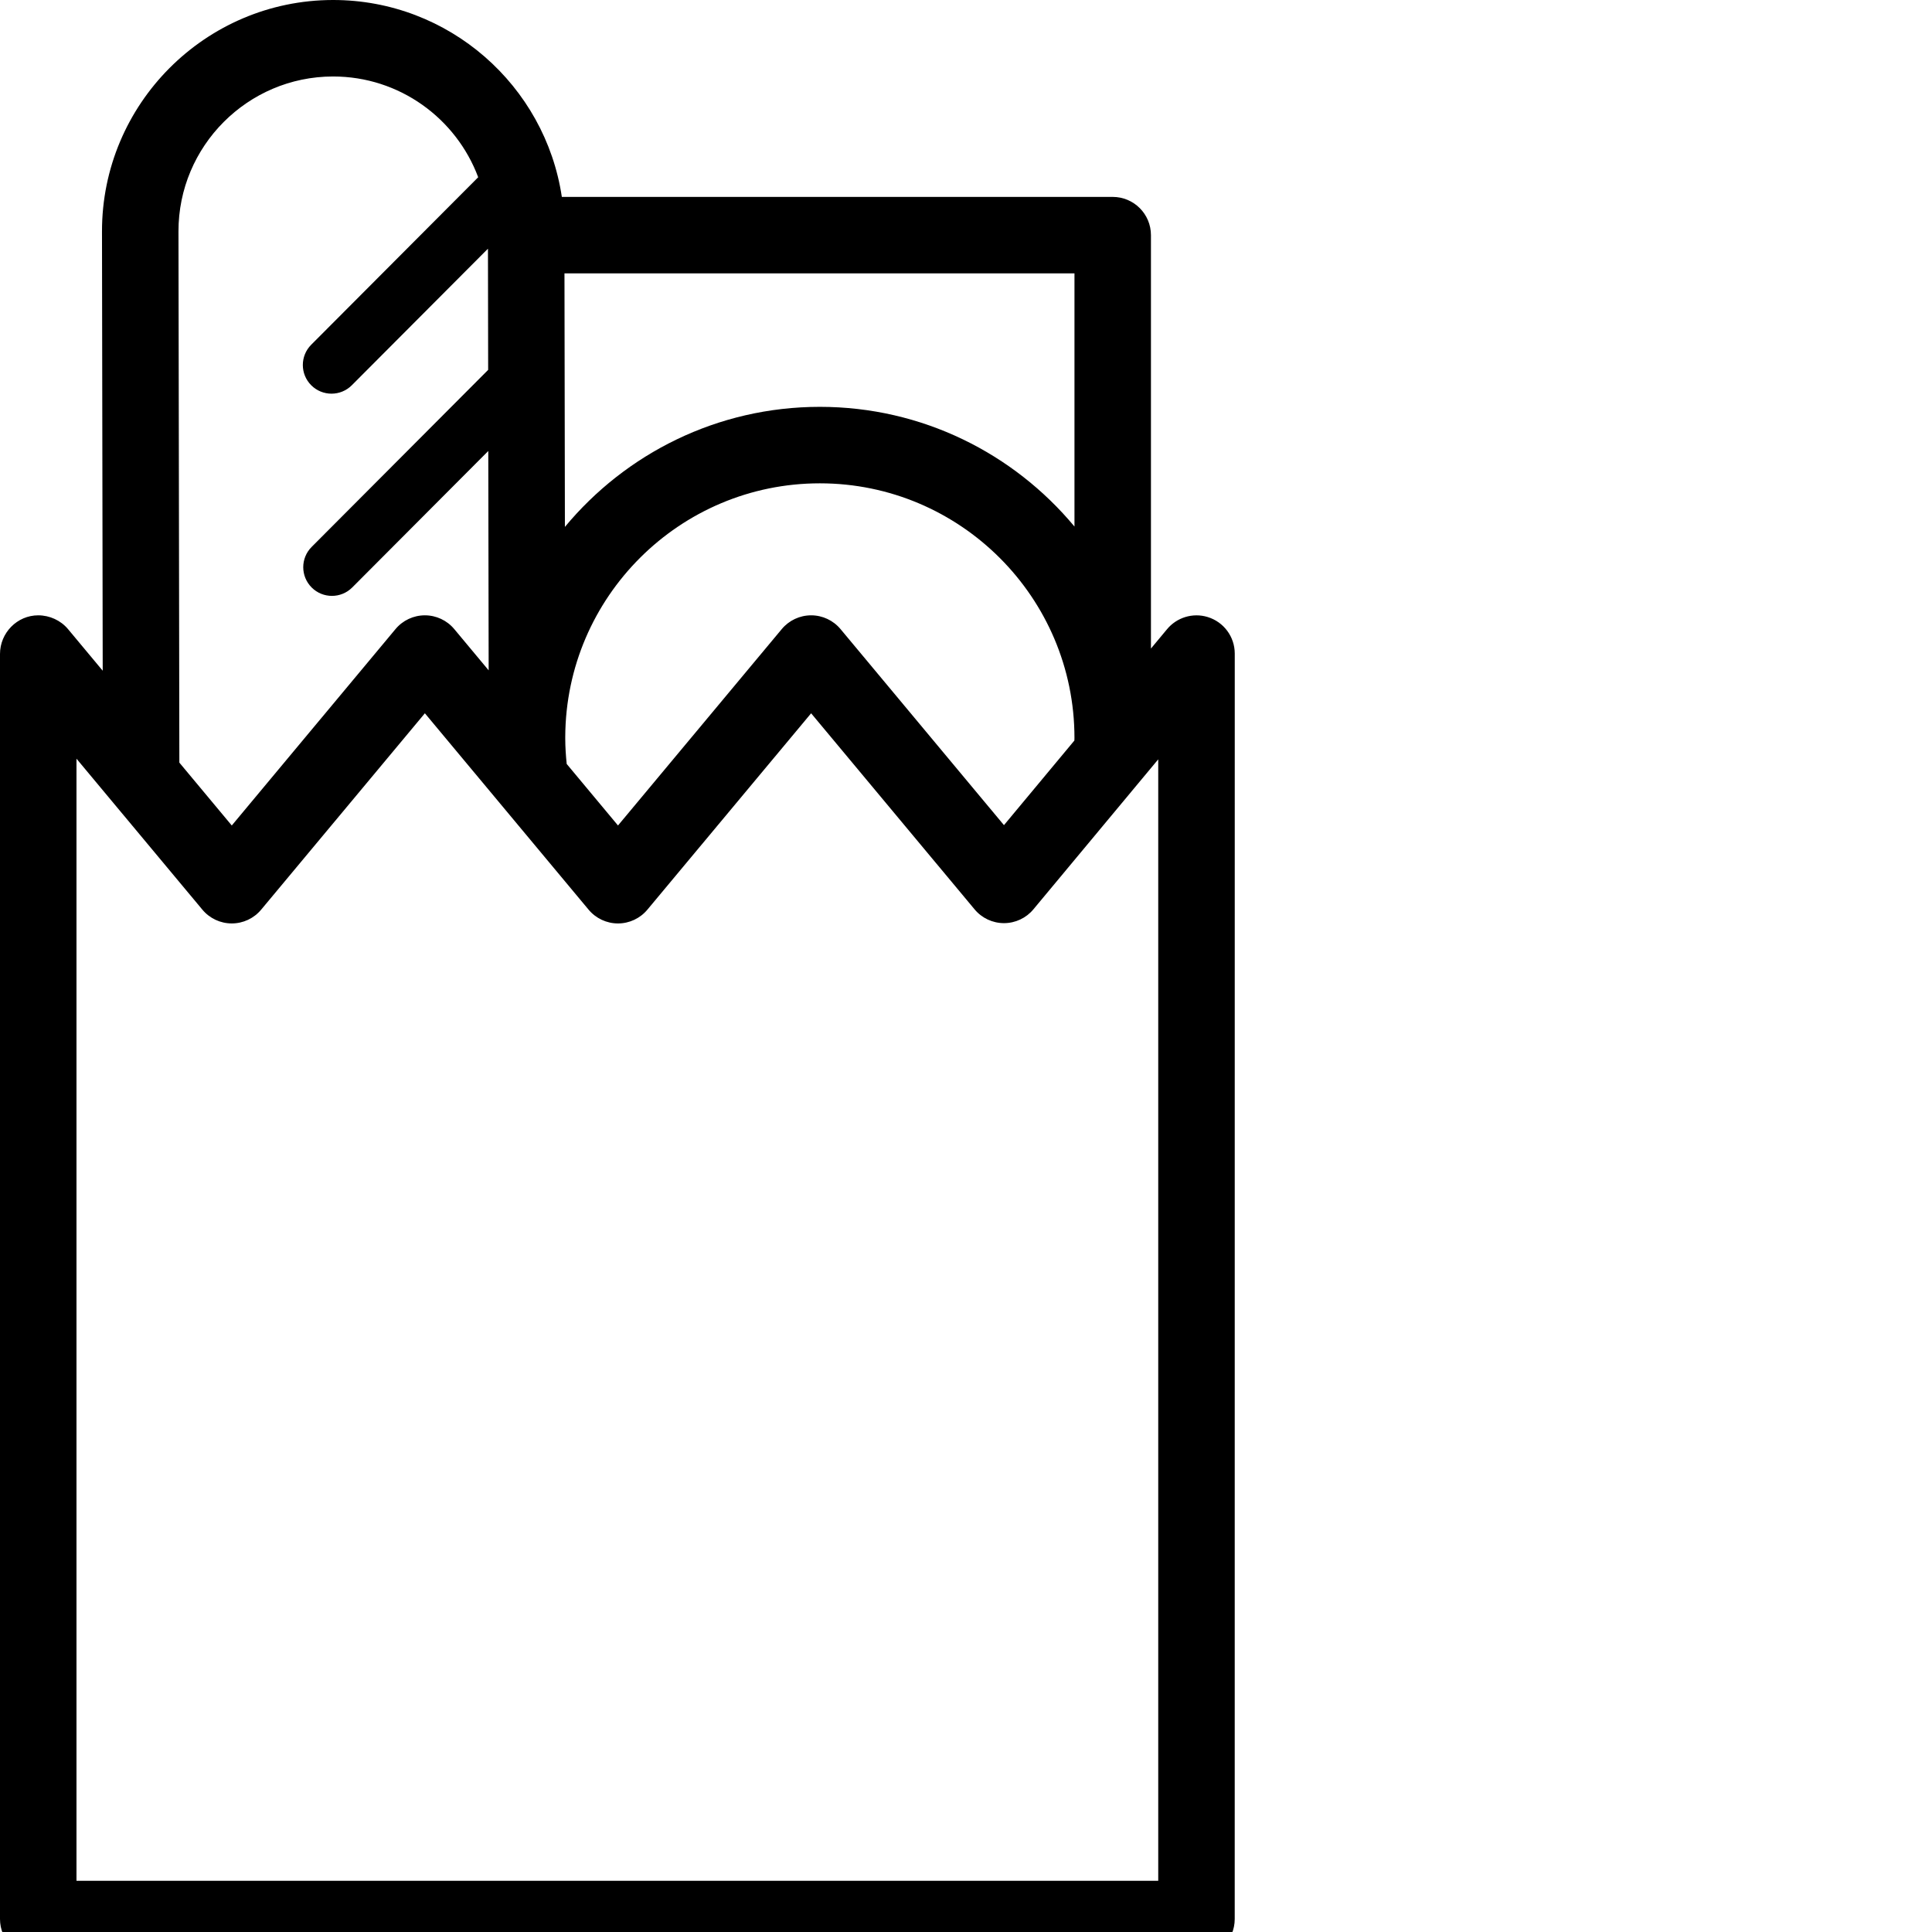
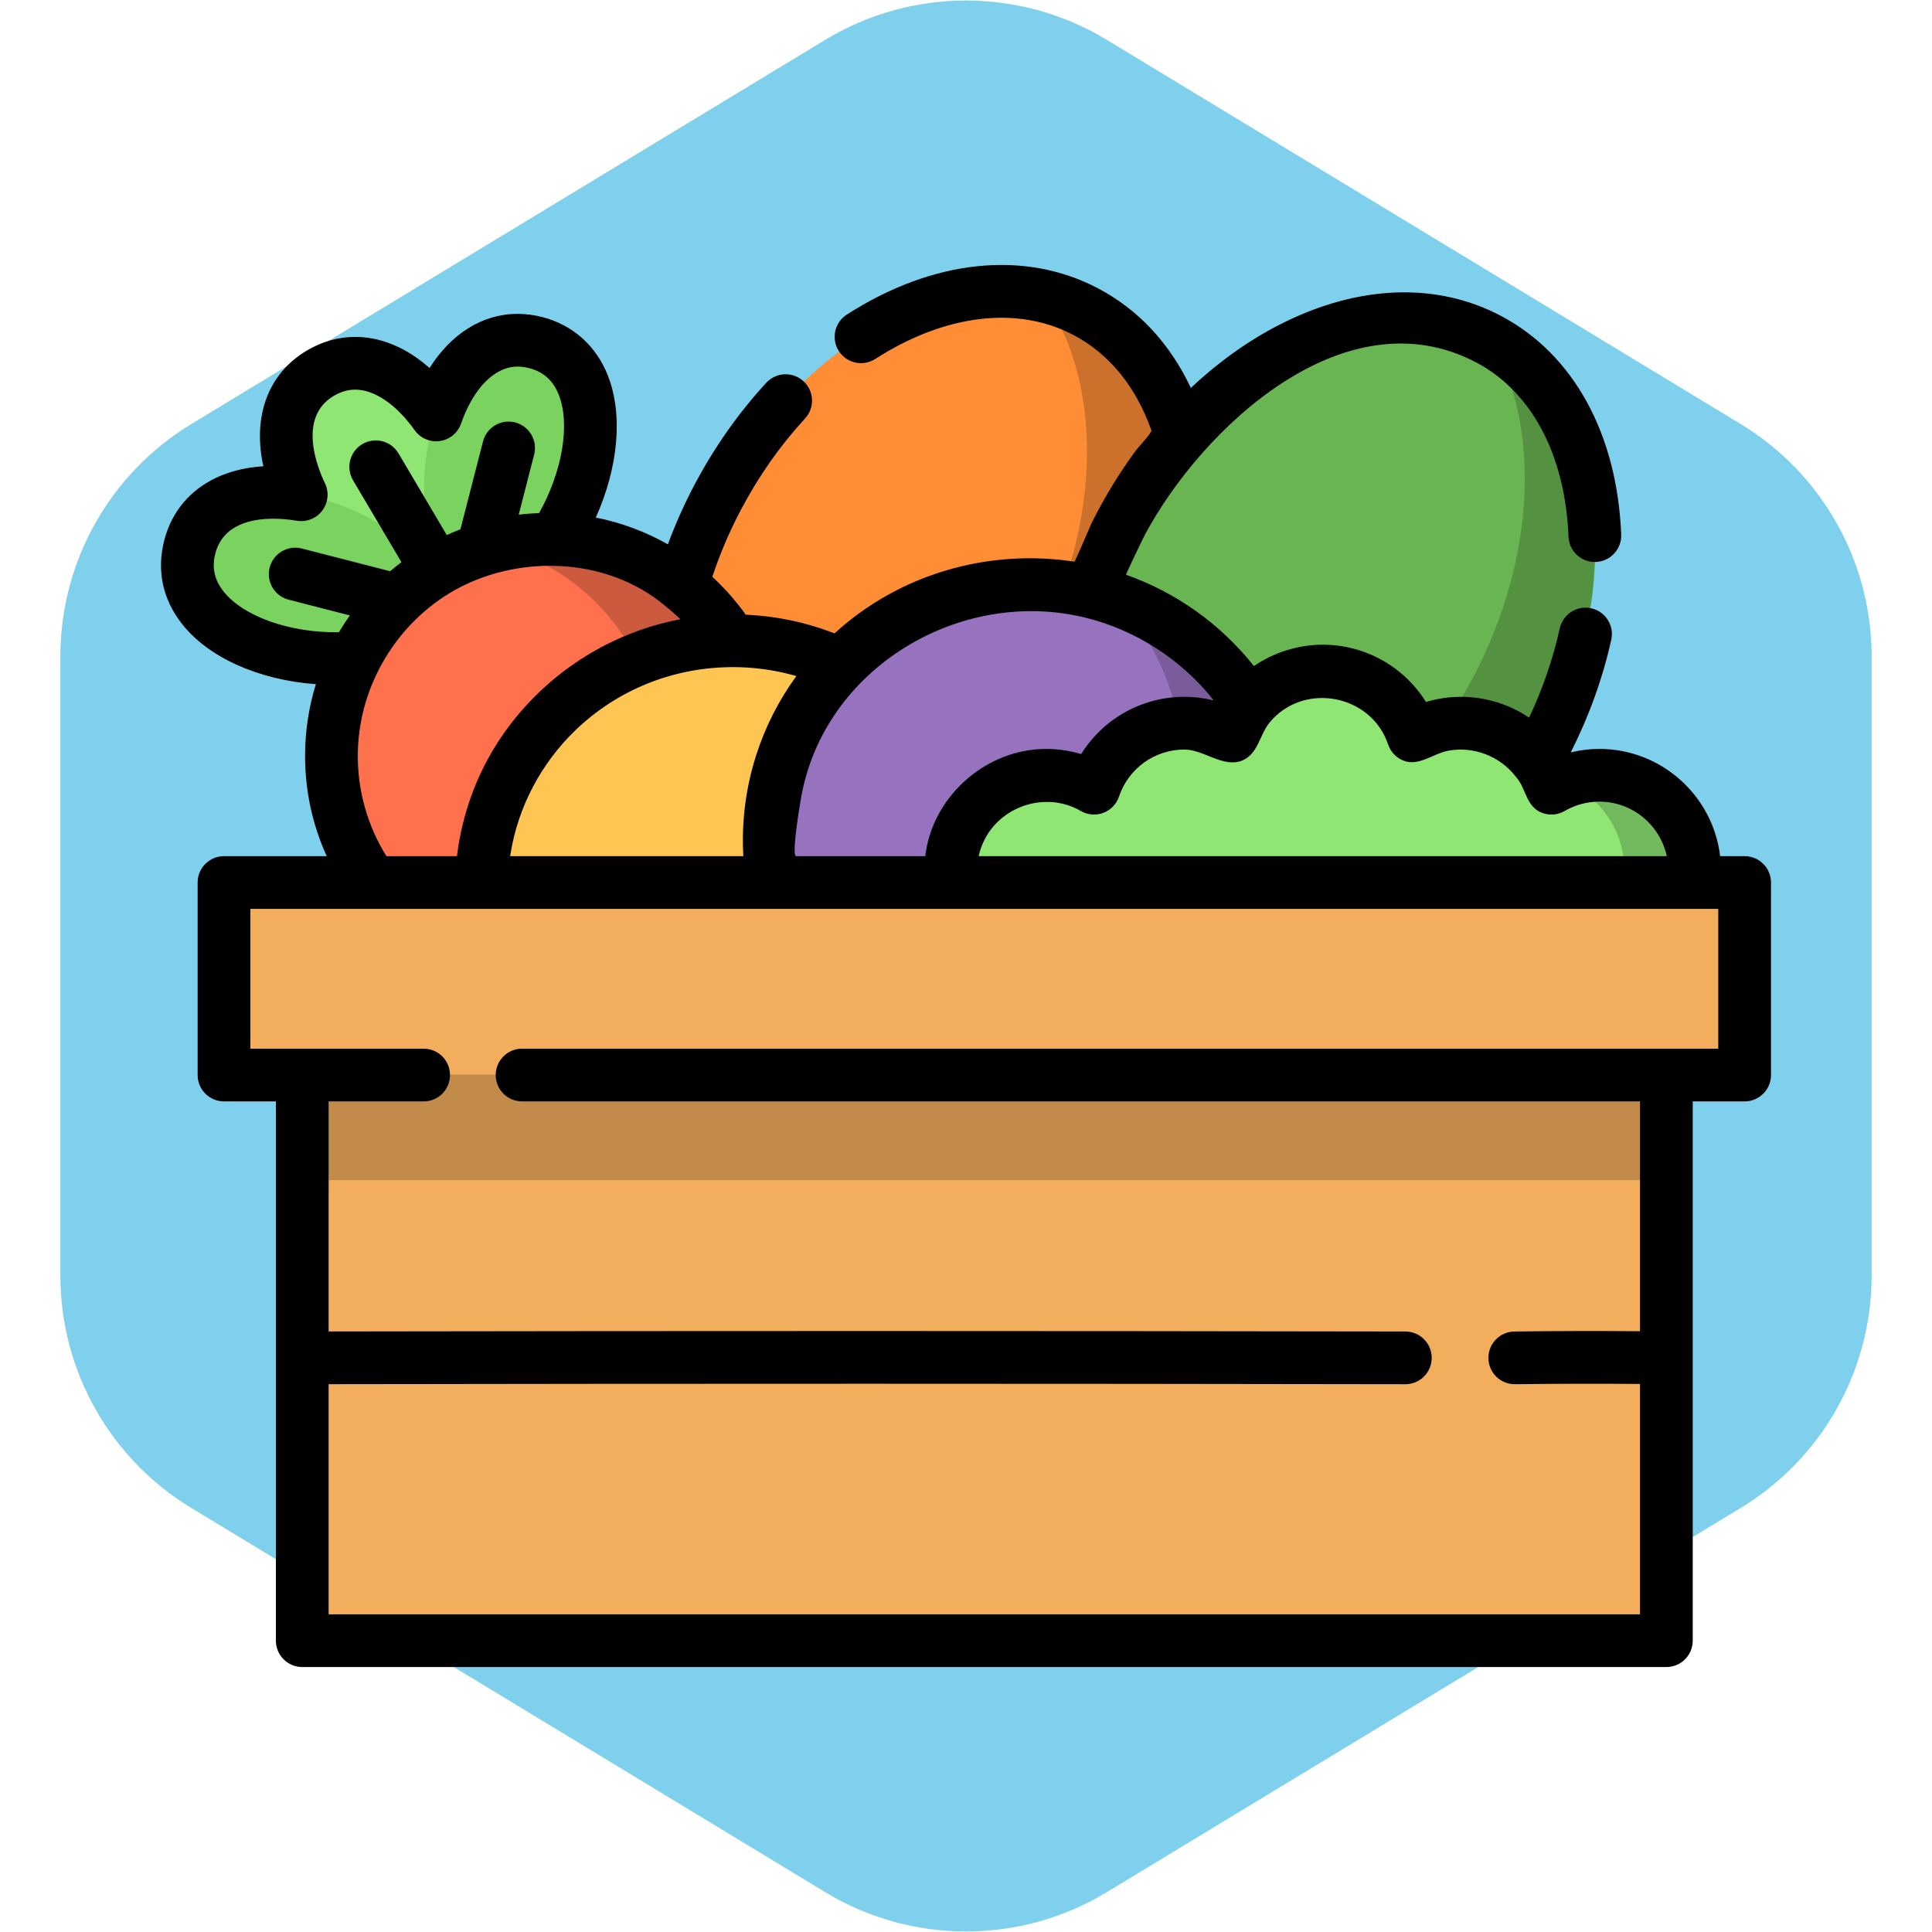
- <svg xmlns="http://www.w3.org/2000/svg" fill="#000000" height="800px" width="800px" version="1.1" id="Capa_1" viewBox="0 0 303.124 303.124" xml:space="preserve">
-   <path d="M189.474,96.807c-2.342-0.715-4.862,0.075-6.39,1.938l-2.504,3.009v-64.86c0-3.313-2.686-6-6-6H88.15  C85.541,13.431,70.442,0,52.267,0c-0.017,0-0.034,0-0.052,0C32.219,0.032,15.974,16.328,16.002,36.329l0.113,68.904l-5.448-6.534  C9.526,97.333,7.78,96.542,6,96.542c-3.313,0-6,2.754-6,6.067v198.48c0,3.314,2.687,6,6,6h181.723c3.313,0,6-2.686,6-6  l0.006-198.547C193.729,99.902,192,97.576,189.474,96.807z M88.913,119.862c-0.133-1.312-0.223-2.631-0.227-3.95v-0.307  c0.092-21.946,17.973-39.773,39.944-39.773c22.028,0,39.949,17.918,39.949,39.943c0,0.135-0.011,0.275-0.012,0.412l-11.049,13.276  L131.874,98.7c-1.14-1.368-2.828-2.158-4.608-2.158c-1.78,0-3.468,0.791-4.608,2.157l-25.696,30.816L88.913,119.862z M168.58,82.612  c-9.537-11.466-23.903-18.78-39.949-18.78c-16.073,0-30.464,7.339-40,18.839l-0.067-39.778h80.017V82.612z M28.002,36.311  C27.983,22.927,38.854,12.021,52.233,12c0.012,0,0.022,0,0.034,0c10.409,0,19.313,6.584,22.759,15.809l-26.199,26.28  c-1.755,1.76-1.751,4.609,0.01,6.364c0.878,0.875,2.027,1.313,3.177,1.313c1.154,0,2.308-0.442,3.187-1.323l21.358-21.423  l0.031,19.012L48.892,85.815c-1.755,1.76-1.751,4.609,0.01,6.364c0.878,0.876,2.027,1.313,3.177,1.313  c1.154,0,2.308-0.441,3.187-1.323L76.61,70.758l0.059,34.417L71.271,98.7c-1.14-1.367-2.828-2.158-4.608-2.158  c-1.78,0-3.469,0.791-4.608,2.158l-25.69,30.816l-8.225-9.863L28.002,36.311z M181.723,295.09H12V119.036l19.755,23.691  c1.141,1.367,2.828,2.157,4.608,2.157c1.78,0,3.469-0.79,4.608-2.158l25.691-30.815l11.787,14.139  c0.038,0.047,0.076,0.092,0.115,0.138l13.788,16.539c1.14,1.367,2.828,2.158,4.608,2.158c1.78,0,3.468-0.79,4.608-2.157  l25.695-30.816l25.65,30.768c1.14,1.368,2.828,2.158,4.608,2.158h0.003c1.781-0.001,3.47-0.793,4.609-2.162l17.054-20.492  c0.012-0.014,0.024-0.028,0.036-0.043l2.5-3.004L181.723,295.09z" />
+ <svg xmlns="http://www.w3.org/2000/svg" version="1.1" id="Layer_1" viewBox="-51.2 -51.2 614.40 614.40" xml:space="preserve" fill="#000000">
+   <g id="SVGRepo_bgCarrier" stroke-width="0">
+     <path transform="translate(-51.2, -51.2), scale(38.4)" fill="#7ed0ec" d="M9.166.33a2.25 2.25 0 00-2.332 0l-5.25 3.182A2.25 2.25 0 00.5 5.436v5.128a2.25 2.25 0 001.084 1.924l5.25 3.182a2.25 2.25 0 002.332 0l5.25-3.182a2.25 2.25 0 001.084-1.924V5.436a2.25 2.25 0 00-1.084-1.924L9.166.33z" strokewidth="0" />
+   </g>
+   <g id="SVGRepo_tracerCarrier" stroke-linecap="round" stroke-linejoin="round" />
+   <g id="SVGRepo_iconCarrier">
+     <ellipse transform="matrix(0.4663 -0.8846 0.8846 0.4663 4.4083 292.0738)" style="fill:#FF8D36;" cx="244.269" cy="142.383" rx="106.902" ry="76.063" />
+     <path style="opacity:0.2;enable-background:new ;" d="M294.124,47.823c-4.442-2.342-9.104-4.018-13.914-5.078 c19.246,26.765,19.502,71.613-2.188,112.758c-24.24,45.985-67.79,71.984-103.22,64.175c5.184,7.21,11.733,13.121,19.619,17.278 c37.16,19.589,89.602-6.87,117.134-59.097S331.283,67.412,294.124,47.823z" />
+     <ellipse transform="matrix(0.4663 -0.8846 0.8846 0.4663 65.0547 410.0027)" style="fill:#69B551;" cx="372.329" cy="151.085" rx="106.902" ry="76.063" />
+     <path style="opacity:0.2;enable-background:new ;" d="M423.01,57.012c15.611,27.141,14.502,68.784-5.751,107.204 c-27.532,52.227-79.975,78.686-117.135,59.097c-0.283-0.149-0.548-0.321-0.827-0.474c5.61,9.754,13.36,17.652,23.183,22.83 c37.16,19.589,89.603-6.87,117.135-59.097C466.937,134.743,459.443,77.032,423.01,57.012z" />
+     <path style="fill:#8FE673;" d="M96.657,145.148c15.719-40.166-17.451-94.65-45.977-77.789S53.889,139.55,96.657,145.148z" />
+     <g>
+       <path style="fill:#7ad35f;" d="M96.657,145.148C79.37,105.631,17.389,90.561,9.141,122.654S62.457,171.432,96.657,145.148z" />
+       <path style="fill:#7ad35f;" d="M96.657,145.148c-26.284-34.2-9.598-95.765,22.494-87.516S136.174,127.861,96.657,145.148z" />
+     </g>
+     <path style="fill:#599944;" d="M103.684,149.706c0.22-0.34,0.419-0.692,0.586-1.059c0.026-0.056,0.047-0.114,0.072-0.171 c0.174-0.404,0.325-0.817,0.435-1.243l13.873-53.972c1.152-4.485-1.548-9.054-6.033-10.206c-4.485-1.155-9.054,1.548-10.206,6.032 l-8.835,34.372l-18.057-30.55c-2.355-3.986-7.497-5.308-11.482-2.952c-3.986,2.355-5.307,7.497-2.952,11.482l18.058,30.552 l-34.372-8.835c-4.485-1.155-9.054,1.548-10.206,6.032c-1.152,4.485,1.548,9.054,6.033,10.206l53.949,13.867h0.002l0.022,0.006 c0.218,0.056,0.437,0.087,0.655,0.125c0.126,0.022,0.249,0.056,0.377,0.072c0.006,0.001,0.012,0.002,0.019,0.003 c0.35,0.044,0.697,0.066,1.043,0.066l0,0l0,0c0.018,0,0.035-0.004,0.053-0.004c0.4-0.002,0.8-0.04,1.201-0.101 c0.134-0.02,0.265-0.053,0.397-0.079c0.282-0.057,0.561-0.126,0.838-0.213c0.143-0.045,0.284-0.093,0.425-0.145 c0.257-0.096,0.51-0.209,0.76-0.332c0.137-0.067,0.275-0.131,0.408-0.206c0.058-0.032,0.118-0.055,0.177-0.089 c0.278-0.164,0.54-0.345,0.791-0.535c0.013-0.01,0.028-0.017,0.041-0.027c0.03-0.023,0.055-0.053,0.084-0.076 c0.302-0.237,0.582-0.491,0.844-0.761c0.038-0.039,0.078-0.075,0.115-0.116c0.276-0.296,0.523-0.613,0.75-0.941 C103.595,149.843,103.64,149.776,103.684,149.706z" />
+     <circle style="fill:#FF704D;" cx="123.079" cy="189.051" r="68.889" />
+     <path style="opacity:0.2;enable-background:new ;" d="M123.082,120.165c-5.785,0-11.398,0.722-16.767,2.066 c29.94,7.489,52.119,34.56,52.119,66.82s-22.179,59.331-52.119,66.82c5.369,1.342,10.982,2.066,16.767,2.066 c38.045,0,68.886-30.841,68.886-68.886C191.968,151.007,161.127,120.165,123.082,120.165z" />
+     <ellipse style="fill:#FFC552;" cx="181.841" cy="231.225" rx="79.977" ry="78.77" />
+     <path style="opacity:0.2;enable-background:new ;" d="M190.075,152.863c22.919,13.853,38.211,38.757,38.211,67.184 c0,43.508-35.808,78.777-79.98,78.777c-2.781,0-5.527-0.141-8.236-0.414c12.158,7.348,26.459,11.591,41.769,11.591 c44.171,0,79.98-35.269,79.98-78.777C261.82,190.457,230.376,156.924,190.075,152.863z" />
+     <ellipse style="fill:#9773BF;" cx="276.014" cy="215.912" rx="82.593" ry="81.352" />
+     <path style="opacity:0.2;enable-background:new ;" d="M304.083,139.391c13.048,14.386,20.99,33.36,20.99,54.168 c0,44.929-36.979,81.351-82.594,81.351c-9.857,0-19.306-1.708-28.07-4.827c15.125,16.675,37.115,27.182,61.603,27.182 c45.616,0,82.594-36.422,82.594-81.351C358.606,180.695,335.878,150.709,304.083,139.391z" />
+     <path style="fill:#8FE673;" d="M487.724,225.556c0-16.748-13.577-30.324-30.324-30.324c-5.555,0-10.756,1.501-15.233,4.108 c-4.031-12.016-15.374-20.678-28.748-20.678c-5.555,0-10.756,1.5-15.234,4.108c-4.031-12.016-15.374-20.678-28.748-20.678 s-24.718,8.662-28.748,20.678c-4.478-2.608-9.679-4.108-15.234-4.108c-13.373,0-24.718,8.662-28.748,20.678 c-4.478-2.608-9.679-4.108-15.233-4.108c-16.748,0-30.324,13.577-30.324,30.324v45.571h236.575v-45.571H487.724z" />
+     <g style="opacity:0.2;">
+       <path d="M457.399,195.233c-3.946,0-7.706,0.769-11.162,2.143c11.206,4.454,19.131,15.39,19.131,28.182v45.571h22.356v-45.571 C487.724,208.808,474.147,195.233,457.399,195.233z" />
+     </g>
+     <polygon style="fill:#F2AE5D;" points="261.82,259.949 45.205,290.754 45.205,470.638 479.011,470.638 479.011,290.754 " />
+     <polygon style="opacity:0.2;enable-background:new ;" points="45.205,290.754 45.205,324.093 479.011,324.093 479.011,290.754 261.82,259.949 " />
+     <rect x="20.027" y="229.336" style="fill:#F2AE5D;" width="483.587" height="61.221" />
+     <path d="M356.234,51.785c-10.21,5.151-19.883,12.058-28.723,20.387c-6.612-14.057-16.625-24.877-29.475-31.651 c-23.366-12.318-52.508-9.283-79.953,8.329c-3.897,2.5-5.029,7.686-2.527,11.584c2.502,3.898,7.686,5.028,11.584,2.527 c22.215-14.255,45.204-17.029,63.079-7.607c11.338,5.977,19.829,16.406,24.739,30.311c0.24,0.68-4.291,5.51-4.812,6.216 c-5.35,7.261-10.193,15.162-14.224,23.327c-0.459,0.931-5.21,12.246-5.448,12.21c-27.418-4.231-55.781,3.999-76.27,22.795 c-0.129-0.05-0.259-0.093-0.389-0.142c-8.803-3.389-18.137-5.335-27.558-5.779c-0.098-0.004-0.196-0.015-0.295-0.019 c-0.013-0.019-0.028-0.037-0.041-0.056c-0.753-1.055-1.534-2.082-2.333-3.092c-0.032-0.041-0.065-0.082-0.097-0.123 c-2.511-3.158-5.238-6.09-8.158-8.78c2.401-7.248,5.444-14.385,9.078-21.278c5.653-10.723,12.517-20.499,20.405-29.057 c3.138-3.404,2.922-8.709-0.483-11.846c-3.405-3.139-8.709-2.922-11.846,0.483c-8.872,9.625-16.58,20.594-22.909,32.601 c-3.219,6.106-6.02,12.39-8.386,18.777c-7.089-4.021-14.813-6.907-22.921-8.514c7.124-15.87,8.73-32.627,3.866-45.08 c-3.726-9.54-11.147-16.174-20.895-18.679c-2.623-0.675-5.264-1.016-7.847-1.016c-11.11,0-21.032,6.25-28.003,17.216 c-7.269-6.443-15.39-9.885-23.641-9.885c-5.332,0-10.492,1.451-15.334,4.314C33.97,67.615,29.075,81.35,32.56,97.084 c-16.274,1.004-27.952,9.664-31.533,23.598c-2.43,9.454-0.529,18.56,5.498,26.332c8.418,10.856,24.431,18.004,42.725,19.368 c-2.228,7.206-3.433,14.858-3.433,22.786c0,11.143,2.355,21.954,6.884,31.904H20.033c-4.63,0-8.383,3.754-8.383,8.383v61.221 c0,4.63,3.754,8.383,8.383,8.383h16.505v171.499c0,4.63,3.754,8.383,8.383,8.383h433.805c4.631,0,8.383-3.754,8.383-8.383v-171.5 h16.506c4.631,0,8.383-3.754,8.383-8.383v-61.221c0-4.63-3.752-8.383-8.383-8.383h-7.786c-2.284-19.181-18.639-34.106-38.425-34.106 c-3.075,0-6.122,0.386-9.088,1.102c5.826-11.541,10.171-23.575,12.887-35.826c1.002-4.519-1.849-8.997-6.369-10 c-4.518-0.999-8.998,1.85-10,6.37c-2.142,9.659-5.416,19.186-9.756,28.401c-0.093-0.063-0.191-0.116-0.284-0.178 c-6.243-4.174-13.873-6.434-21.373-6.438c-3.788,0-7.542,0.558-11.141,1.64c-6.955-11.159-19.264-18.21-32.841-18.21 c-7.744,0-15.489,2.427-21.882,6.789c-10.659-13.429-24.741-23.404-40.654-29.04c-0.162-0.057,5.44-11.693,5.984-12.71 c18.018-33.72,63.509-76.869,105.388-54.795c17.616,9.287,28.305,29.476,29.327,55.391c0.182,4.627,4.074,8.227,8.708,8.046 c4.627-0.183,8.228-4.081,8.046-8.708c-1.265-32.055-15.211-57.408-38.262-69.561C405.659,38.462,380.849,39.368,356.234,51.785z M181.507,160.956c0.113,0,0.225-0.008,0.336-0.008c6.484,0,12.88,0.839,19.136,2.545c0.219,0.059,0.439,0.116,0.658,0.178 c0.14,0.039,0.276,0.088,0.416,0.129c-5.681,7.8-10.008,16.396-12.881,25.477c-0.036,0.112-0.068,0.225-0.103,0.338 c-2.992,9.586-4.34,19.666-3.958,29.701c0.011,0.282,0.023,0.562,0.037,0.844c0.015,0.304,0.022,0.608,0.04,0.913h-74.139 c0.047-0.32,0.089-0.642,0.141-0.96c2.395-14.751,9.722-28.546,20.445-38.931C145.01,168.23,162.712,161.048,181.507,160.956z M160.295,141.446c0.069,0.058,0.129,0.127,0.2,0.183c1.636,1.29,3.189,2.666,4.676,4.106c-25.603,4.814-48.292,21.134-60.94,43.928 c-5.106,9.2-8.524,19.585-9.936,30.118c-0.05,0.377-0.113,0.75-0.159,1.128c-0.007,0.055-0.017,0.108-0.022,0.163H71.689 c-5.968-9.573-9.103-20.519-9.103-31.904c0-20.842,11.171-40.663,28.899-51.568c0.091-0.056,0.178-0.116,0.268-0.171 C112.385,124.965,141.42,125.547,160.295,141.446z M19.776,136.739c-2.812-3.626-3.633-7.514-2.511-11.883 c2.359-9.176,11.371-11.103,18.517-11.103c2.355,0,4.851,0.219,7.418,0.651c3.085,0.519,6.21-0.728,8.092-3.232 c1.881-2.505,2.21-5.848,0.852-8.671c-2.298-4.776-8.889-20.897,2.807-27.809c2.256-1.332,4.48-1.981,6.803-1.981 c6.175,0,13.071,4.706,18.92,12.91c1.818,2.551,4.908,3.876,8.006,3.434c3.1-0.44,5.697-2.572,6.732-5.527 c3.982-11.363,10.705-18.147,17.985-18.147c1.176,0,2.412,0.164,3.673,0.488c4.575,1.176,7.666,3.969,9.452,8.541 c3.675,9.41,1.081,24.359-6.27,37.541c-0.236,0.009-0.469,0.028-0.705,0.039c-1.938,0.087-3.874,0.25-5.799,0.483l4.907-19.094 c1.152-4.485-1.548-9.054-6.032-10.206c-4.486-1.154-9.054,1.548-10.206,6.032l-7.173,27.907c-0.058,0.022-0.115,0.046-0.173,0.068 c-1.42,0.554-2.832,1.142-4.216,1.781L75.524,93.023c-2.355-3.985-7.496-5.308-11.482-2.951c-3.986,2.355-5.307,7.497-2.952,11.483 l15.377,26.016c-1.236,0.936-2.442,1.906-3.618,2.915l-28.072-7.215c-4.487-1.154-9.054,1.548-10.206,6.032 c-1.152,4.485,1.548,9.054,6.032,10.206l19.454,5c-1.052,1.482-2.05,3.003-2.996,4.559c-0.02,0.032-0.04,0.065-0.06,0.097 c-0.141,0.234-0.291,0.462-0.429,0.696C40.843,150.1,25.989,144.751,19.776,136.739z M495.233,237.837v44.454H114.824 c-4.63,0-8.383,3.754-8.383,8.383c0,4.63,3.754,8.383,8.383,8.383h355.519v73.09c-13.459-0.11-27.11-0.082-39.937,0.085 c-4.63,0.06-8.333,3.863-8.272,8.493c0.06,4.592,3.8,8.274,8.38,8.274c0.037,0,0.074,0,0.113,0 c12.754-0.168,26.332-0.193,39.717-0.084v73.26H53.305v-73.189c114.903-0.189,227.005-0.184,342.397,0.013c0.004,0,0.01,0,0.015,0 c4.624,0,8.376-3.745,8.383-8.369c0.008-4.63-3.739-8.389-8.369-8.398c-115.4-0.198-227.514-0.202-342.425-0.013v-73.161h30.223 c4.63,0,8.383-3.754,8.383-8.383s-3.754-8.383-8.383-8.383H44.921H28.416v-44.454L495.233,237.837L495.233,237.837z M343.646,190.732c5.259-1.98,5.677-8.307,8.967-12.248c10.821-12.961,32.275-8.89,37.628,7.068c0.101,0.298,0.217,0.59,0.348,0.873 c0.92,1.977,2.583,3.531,4.648,4.308c4.755,1.791,9.345-2.236,13.88-3.144c8.114-1.625,16.658,1.621,21.688,8.164 c0.08,0.104,0.172,0.196,0.256,0.296c3.145,3.712,3.039,9.328,8.156,11.253c2.357,0.886,4.992,0.667,7.171-0.601 c3.335-1.943,7.146-2.969,11.016-2.969c10.521,0,19.335,7.443,21.455,17.339H260.029c0.329-1.535,0.822-2.995,1.47-4.422 c5.269-11.609,19.964-16.37,30.992-9.949c2.15,1.251,4.846,1.477,7.171,0.602c2.36-0.888,4.195-2.79,4.996-5.18 c3.001-8.948,11.361-14.96,20.8-14.96C331.558,187.161,337.693,192.974,343.646,190.732z M334.801,171.541 c-0.169-0.042-0.342-0.072-0.512-0.112c-2.891-0.677-5.861-1.035-8.831-1.035c-13.577,0-25.886,7.05-32.84,18.209 c-3.598-1.081-7.353-1.639-11.14-1.639c-18.568,0-35.294,14.265-38.219,32.583c-0.08,0.505-0.156,1.015-0.218,1.522h-41.039 c-1.639-0.006,1.272-16.976,1.519-18.401c7.117-41.191,50.341-67.201,90.359-57.469C309.904,149.098,324.63,158.617,334.801,171.541 z" />
+   </g>
</svg>
